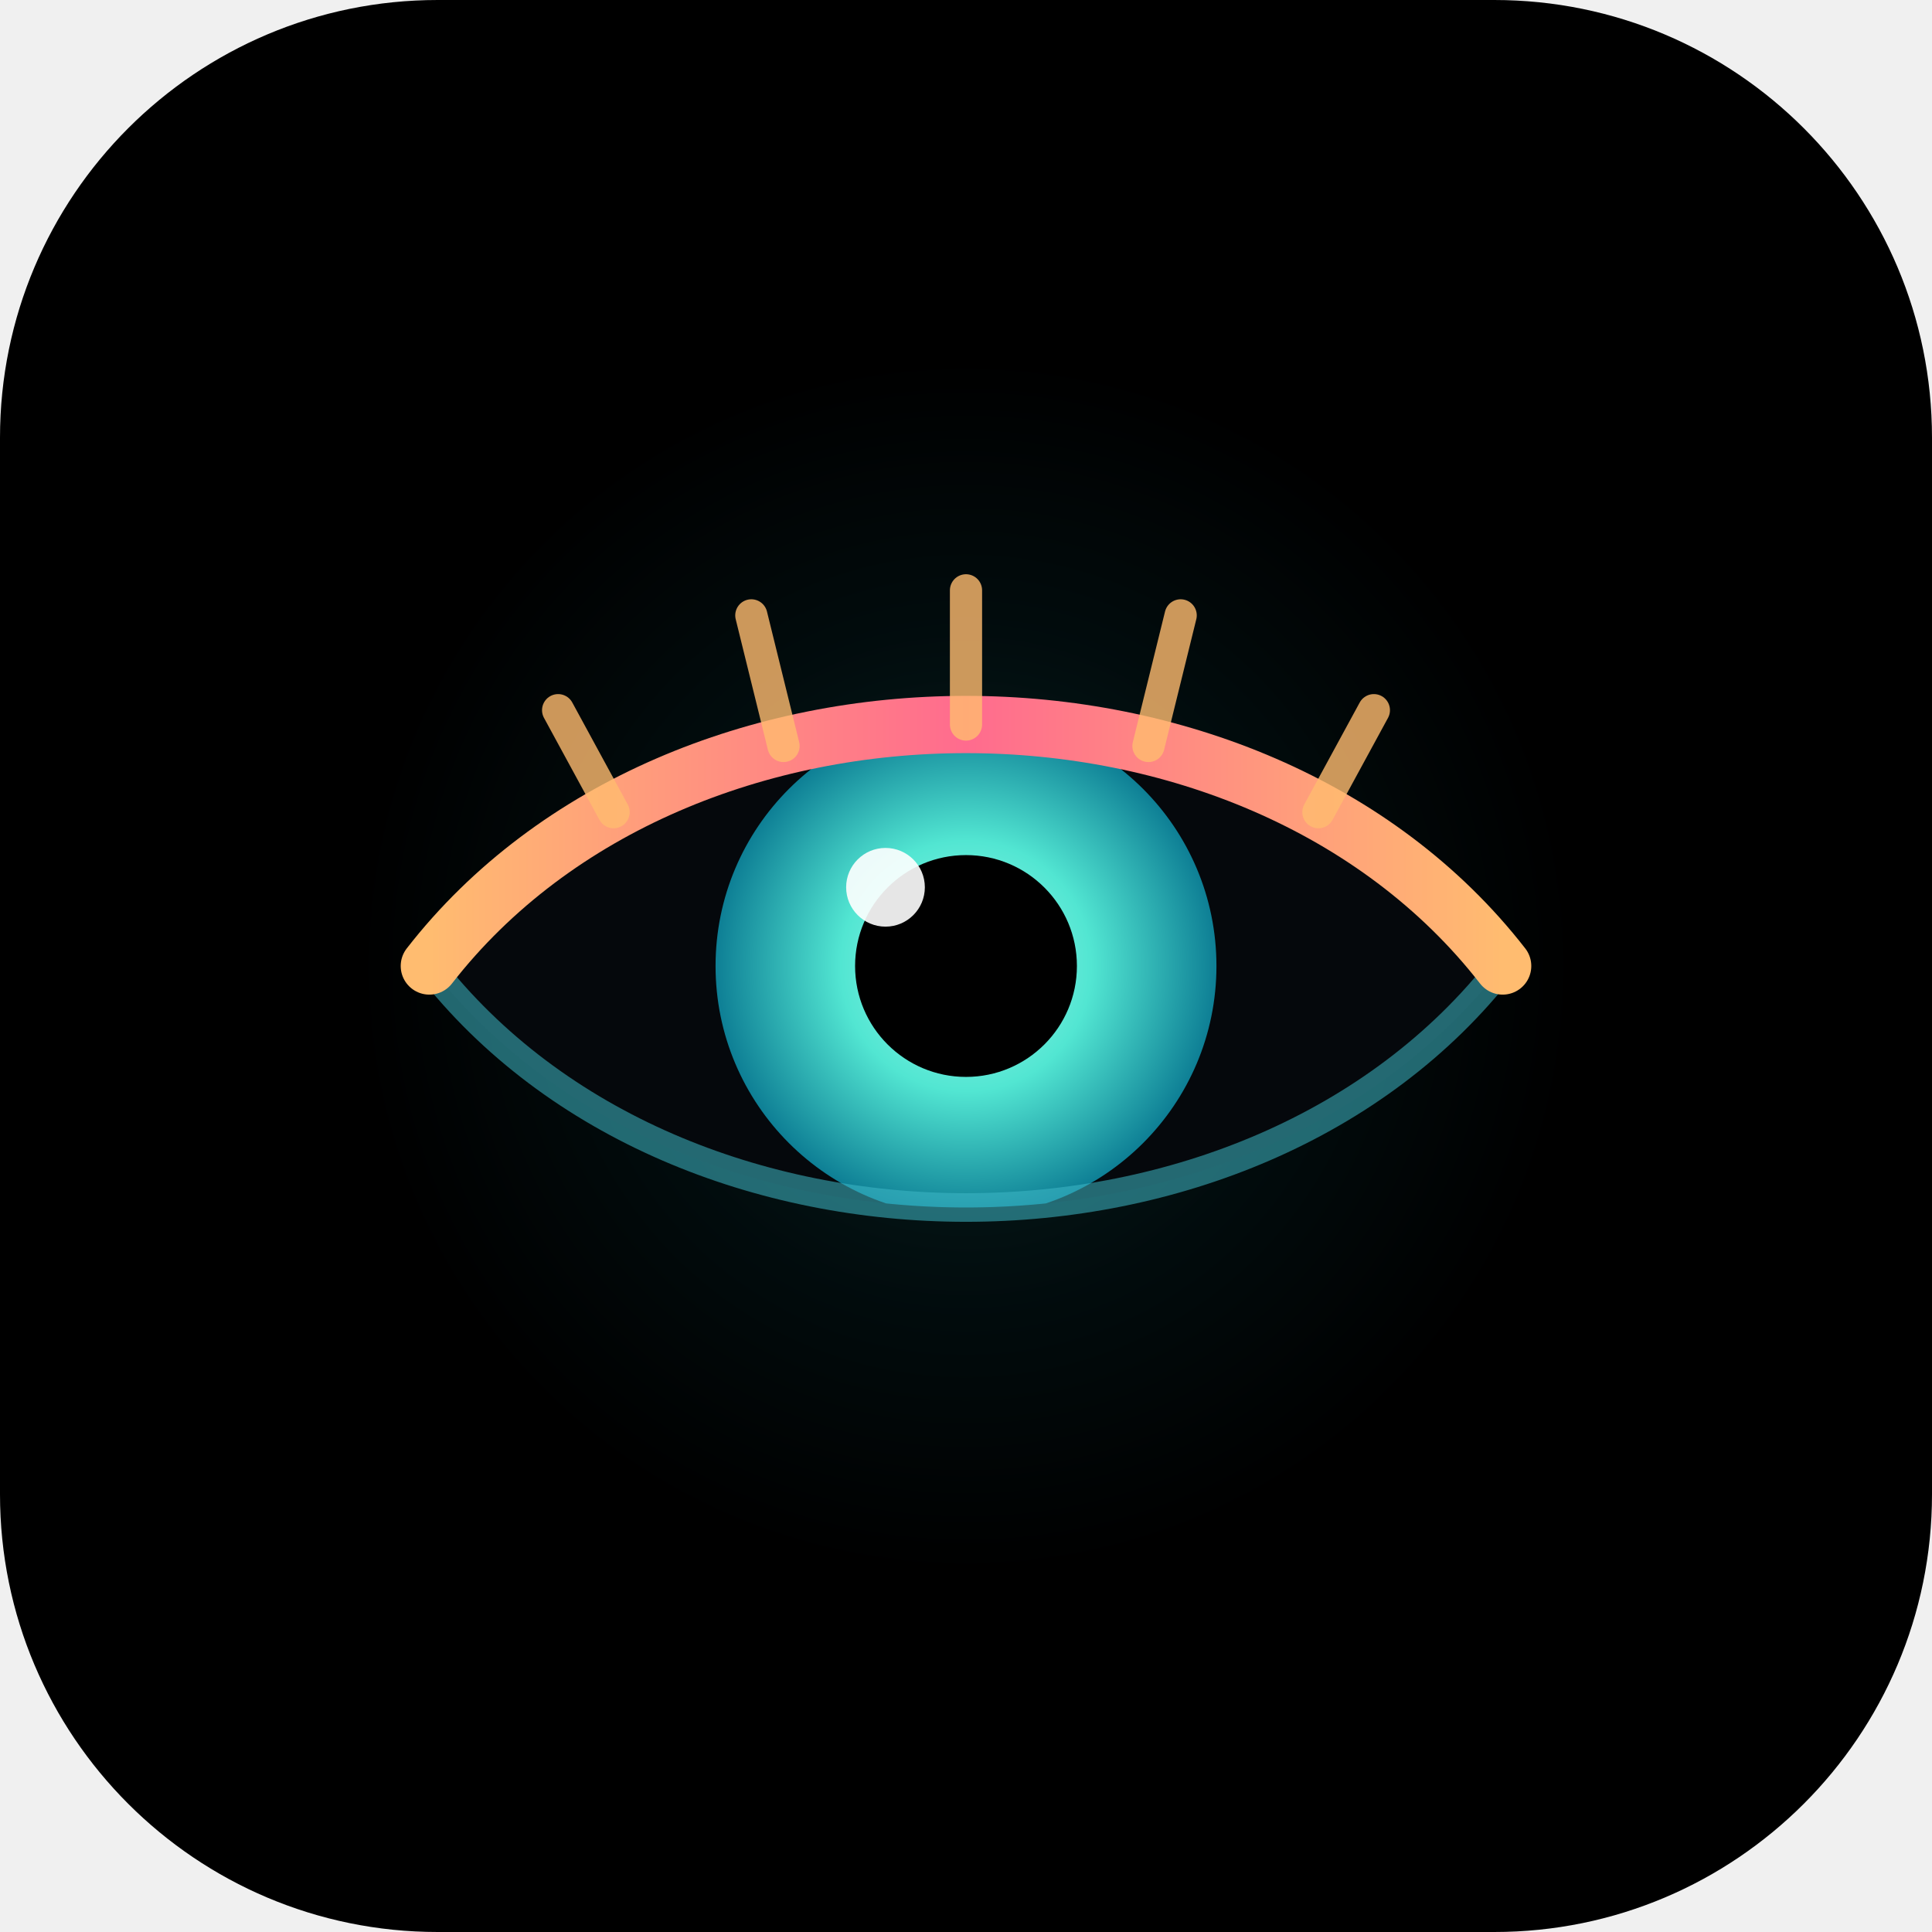
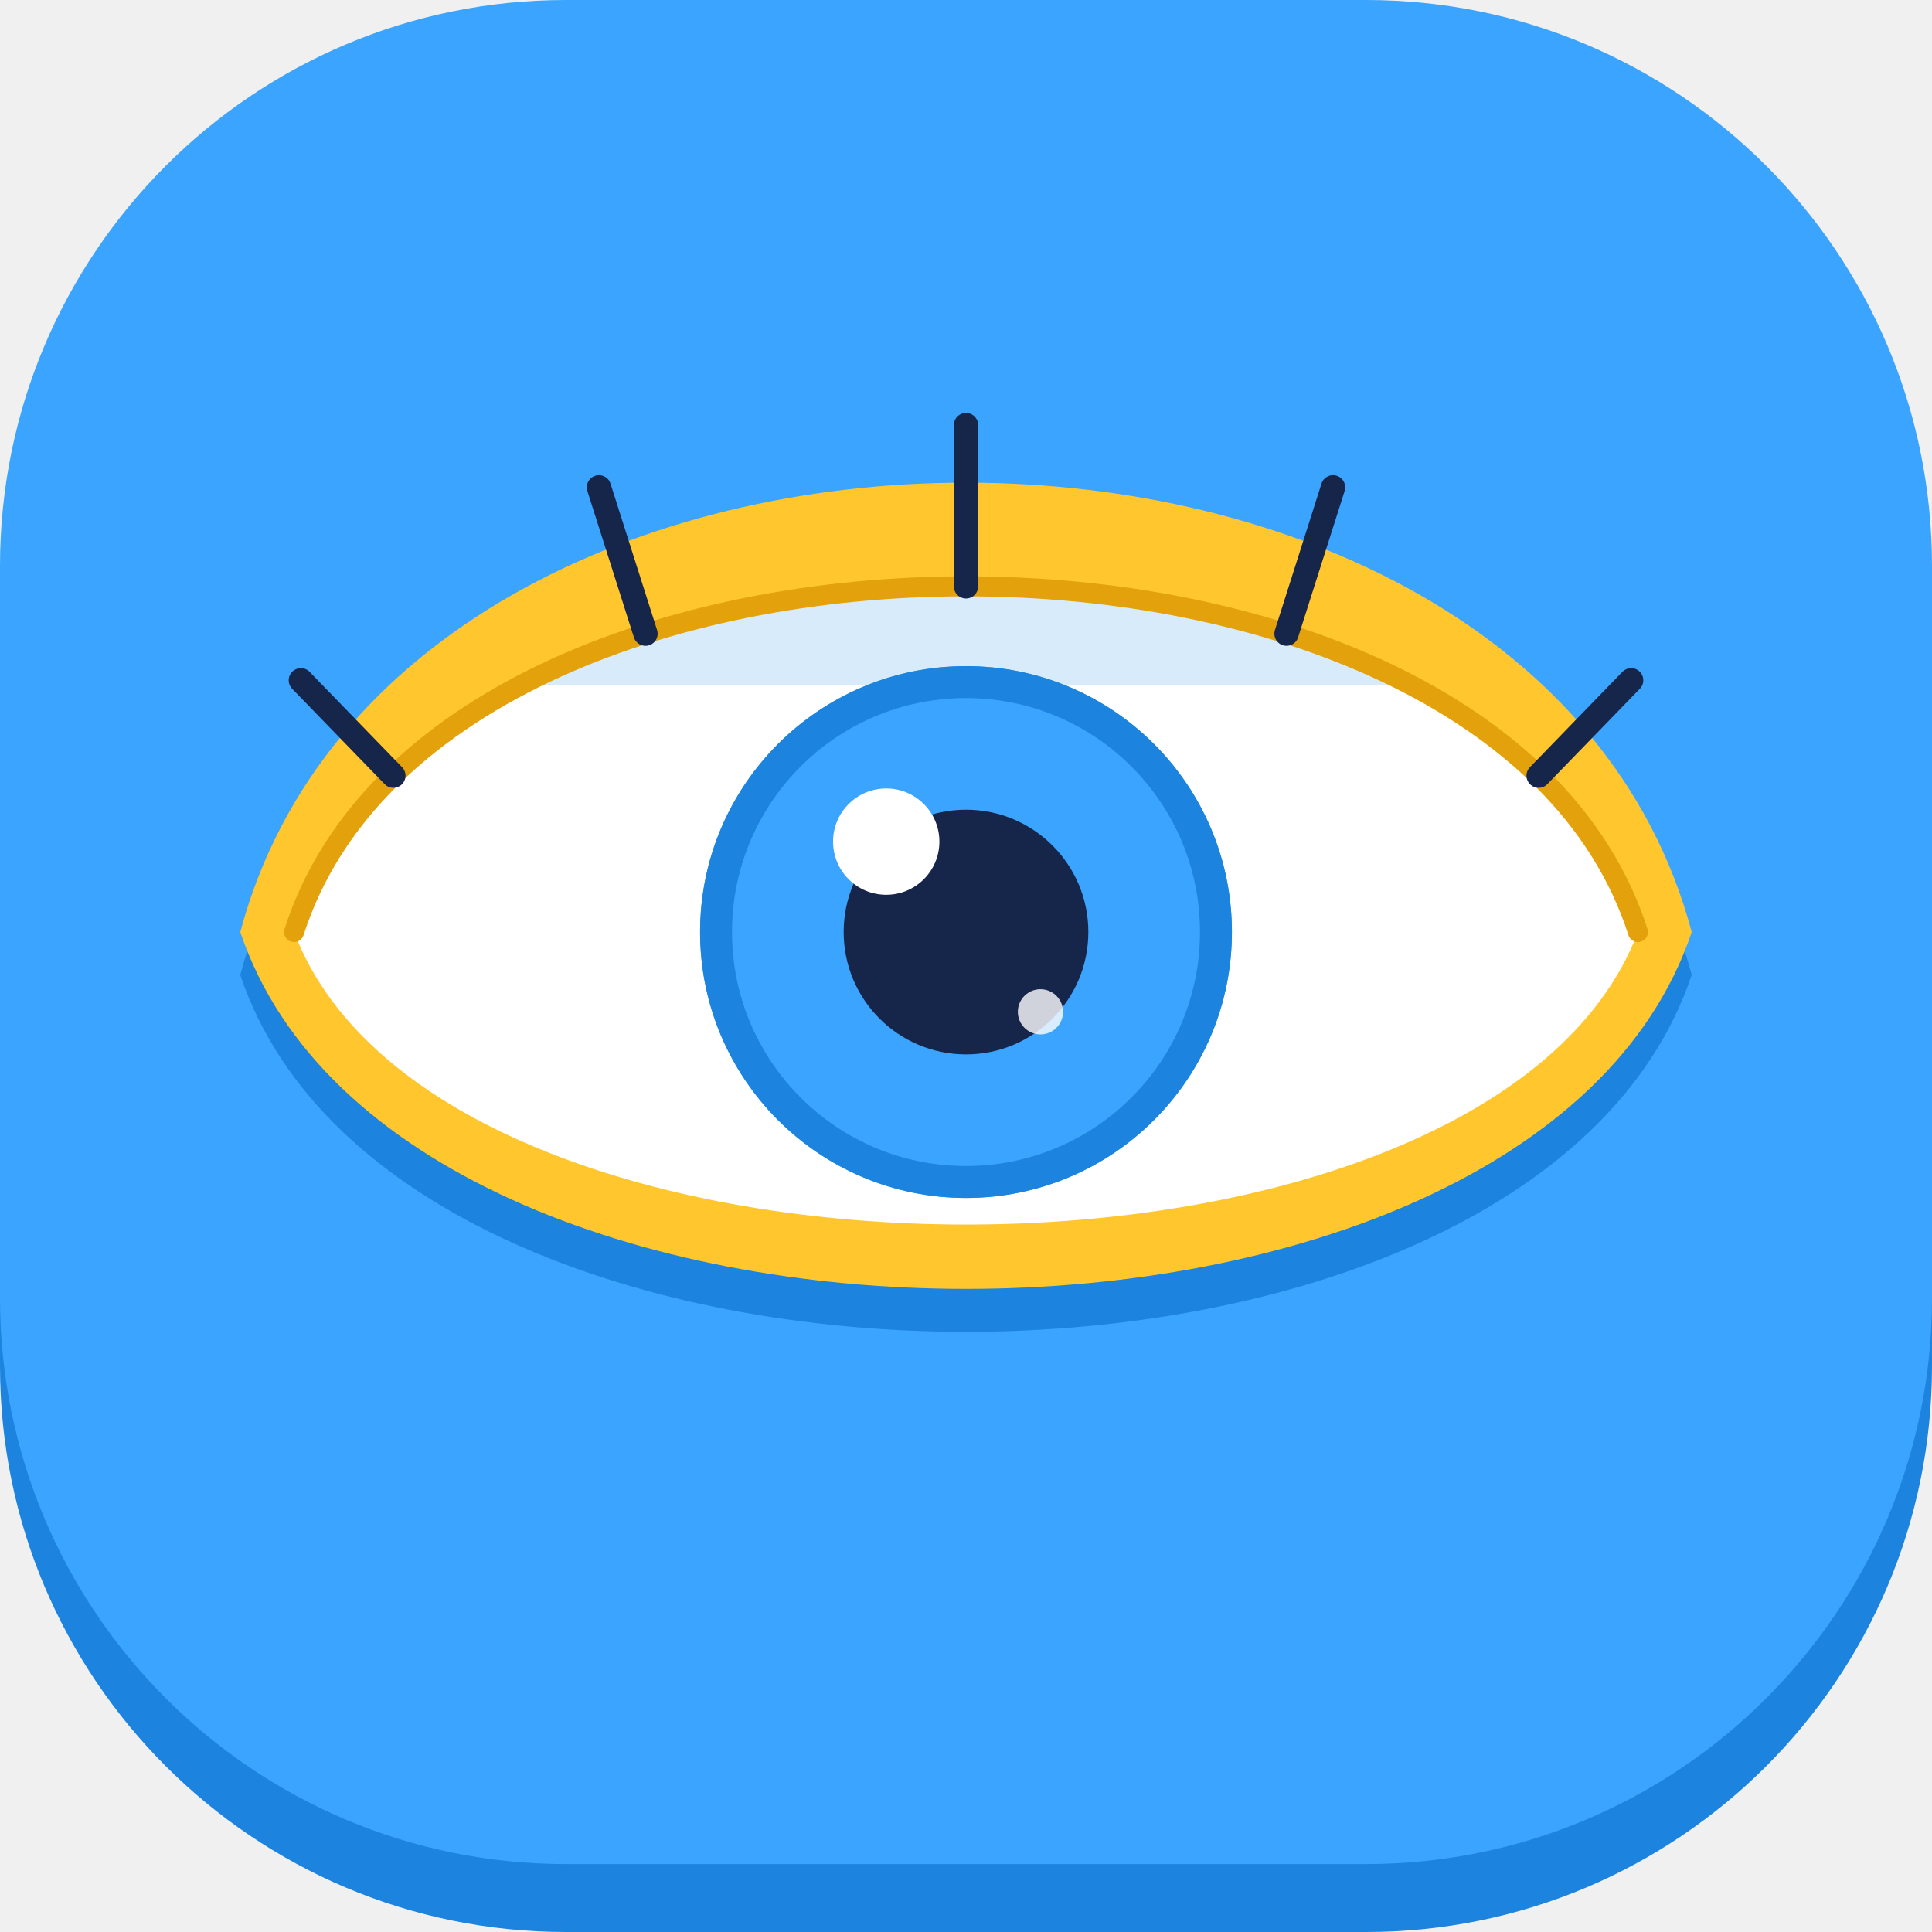
<svg xmlns="http://www.w3.org/2000/svg" viewBox="0 0 512 512" width="512" height="512" role="img" aria-label="EyeBlink">
-   <defs>
-     <radialGradient id="glow" gradientUnits="userSpaceOnUse" cx="54" cy="54" r="34">
-       <stop offset="0" stop-color="#52E6D2" stop-opacity="0.18" />
-       <stop offset="0.55" stop-color="#14A9BC" stop-opacity="0.07" />
-       <stop offset="1" stop-color="#14A9BC" stop-opacity="0" />
-     </radialGradient>
-     <radialGradient id="iris" gradientUnits="userSpaceOnUse" cx="54" cy="54" r="14">
-       <stop offset="0" stop-color="#9DF7EB" />
-       <stop offset="0.5" stop-color="#52E6D2" />
-       <stop offset="1" stop-color="#0E7F95" />
-     </radialGradient>
-     <linearGradient id="seam" gradientUnits="userSpaceOnUse" x1="24" y1="54" x2="84" y2="54">
-       <stop offset="0" stop-color="#FFBC70" />
-       <stop offset="0.5" stop-color="#FF6B8E" />
-       <stop offset="1" stop-color="#FFBC70" />
-     </linearGradient>
-     <clipPath id="eye">
-       <path d="M24,54 C38,36 70,36 84,54 C70,72 38,72 24,54 Z" />
-     </clipPath>
-   </defs>
-   <rect width="512" height="512" rx="116" fill="#000" />
-   <g transform="scale(4.740741)">
-     <circle cx="54" cy="54" r="34" fill="url(#glow)" />
-     <path d="M24,54 C38,36 70,36 84,54 C70,72 38,72 24,54 Z" fill="#05080C" />
-     <g clip-path="url(#eye)">
-       <circle cx="54" cy="54" r="14" fill="url(#iris)" />
-       <circle cx="54" cy="54" r="6.2" fill="#000" />
-       <circle cx="49.5" cy="49.6" r="2.2" fill="#fff" fill-opacity="0.9" />
-     </g>
-     <path d="M24,54 C38,72 70,72 84,54" fill="none" stroke="#3FB8C6" stroke-opacity="0.55" stroke-width="1.6" stroke-linecap="round" />
-     <path d="M24,54 C38,36 70,36 84,54" fill="none" stroke="url(#seam)" stroke-width="3.2" stroke-linecap="round" />
-     <path d="M34.3,45.4 L31.2,39.7 M43.8,41.7 L42,34.4 M54,40.5 L54,33 M64.2,41.7 L66,34.4 M73.7,45.4 L76.8,39.7" fill="none" stroke="#FFBC70" stroke-opacity="0.8" stroke-width="1.8" stroke-linecap="round" />
+   <rect x="0" y="18" width="512" height="494" rx="150" fill="#1C83DE" />
+   <rect x="0" y="0" width="512" height="494" rx="150" fill="#3AA4FF" />
+   <path transform="translate(0 11.37)" d="M63.68,247 C105.99,88.21 406.01,88.21 448.32,247 C406.01,373.09 105.99,373.09 63.68,247 Z" fill="#1C83DE" />
+   <path d="M63.68,247 C105.99,88.21 406.01,88.21 448.32,247 C406.01,373.09 105.99,373.09 63.68,247 Z" fill="#FFC62E" />
+   <path d="M77.93,247 C117.1,124.85 394.9,124.85 434.07,247 C394.9,350.36 117.1,350.36 77.93,247 Z" fill="#FFFFFF" />
+   <clipPath id="aperture">
+     <path d="M77.93,247 C117.1,124.85 394.9,124.85 434.07,247 C394.9,350.36 117.1,350.36 77.93,247 Z" />
+   </clipPath>
+   <g clip-path="url(#aperture)">
+     <rect x="77.93" y="124.85" width="356.15" height="56.8" fill="#B7DAF5" fill-opacity="0.55" />
+     <circle cx="256" cy="247" r="70.47" fill="#3AA4FF" />
+     <circle cx="256" cy="247" r="66.24" fill="none" stroke="#1C83DE" stroke-width="8.46" />
+     <circle cx="256" cy="247" r="32.42" fill="#16254A" />
+     <circle cx="234.86" cy="223.04" r="14.09" fill="#FFFFFF" />
+     <circle cx="275.73" cy="268.14" r="5.99" fill="#FFFFFF" fill-opacity="0.8" />
+   </g>
+   <path d="M77.93,247 C117.1,124.85 394.9,124.85 434.07,247" fill="none" stroke="#E3A10C" stroke-width="5.3" stroke-linecap="round" />
+   <g stroke="#16254A" stroke-width="6.44" stroke-linecap="round">
+     <line x1="104.25" y1="205.56" x2="79.73" y2="180.28" />
+     <line x1="171.06" y1="167.93" x2="158.73" y2="129.15" />
+     <line x1="256" y1="155.39" x2="256" y2="112.65" />
+     <line x1="340.94" y1="167.93" x2="353.27" y2="129.15" />
+     <line x1="407.75" y1="205.56" x2="432.27" y2="180.28" />
  </g>
</svg>
